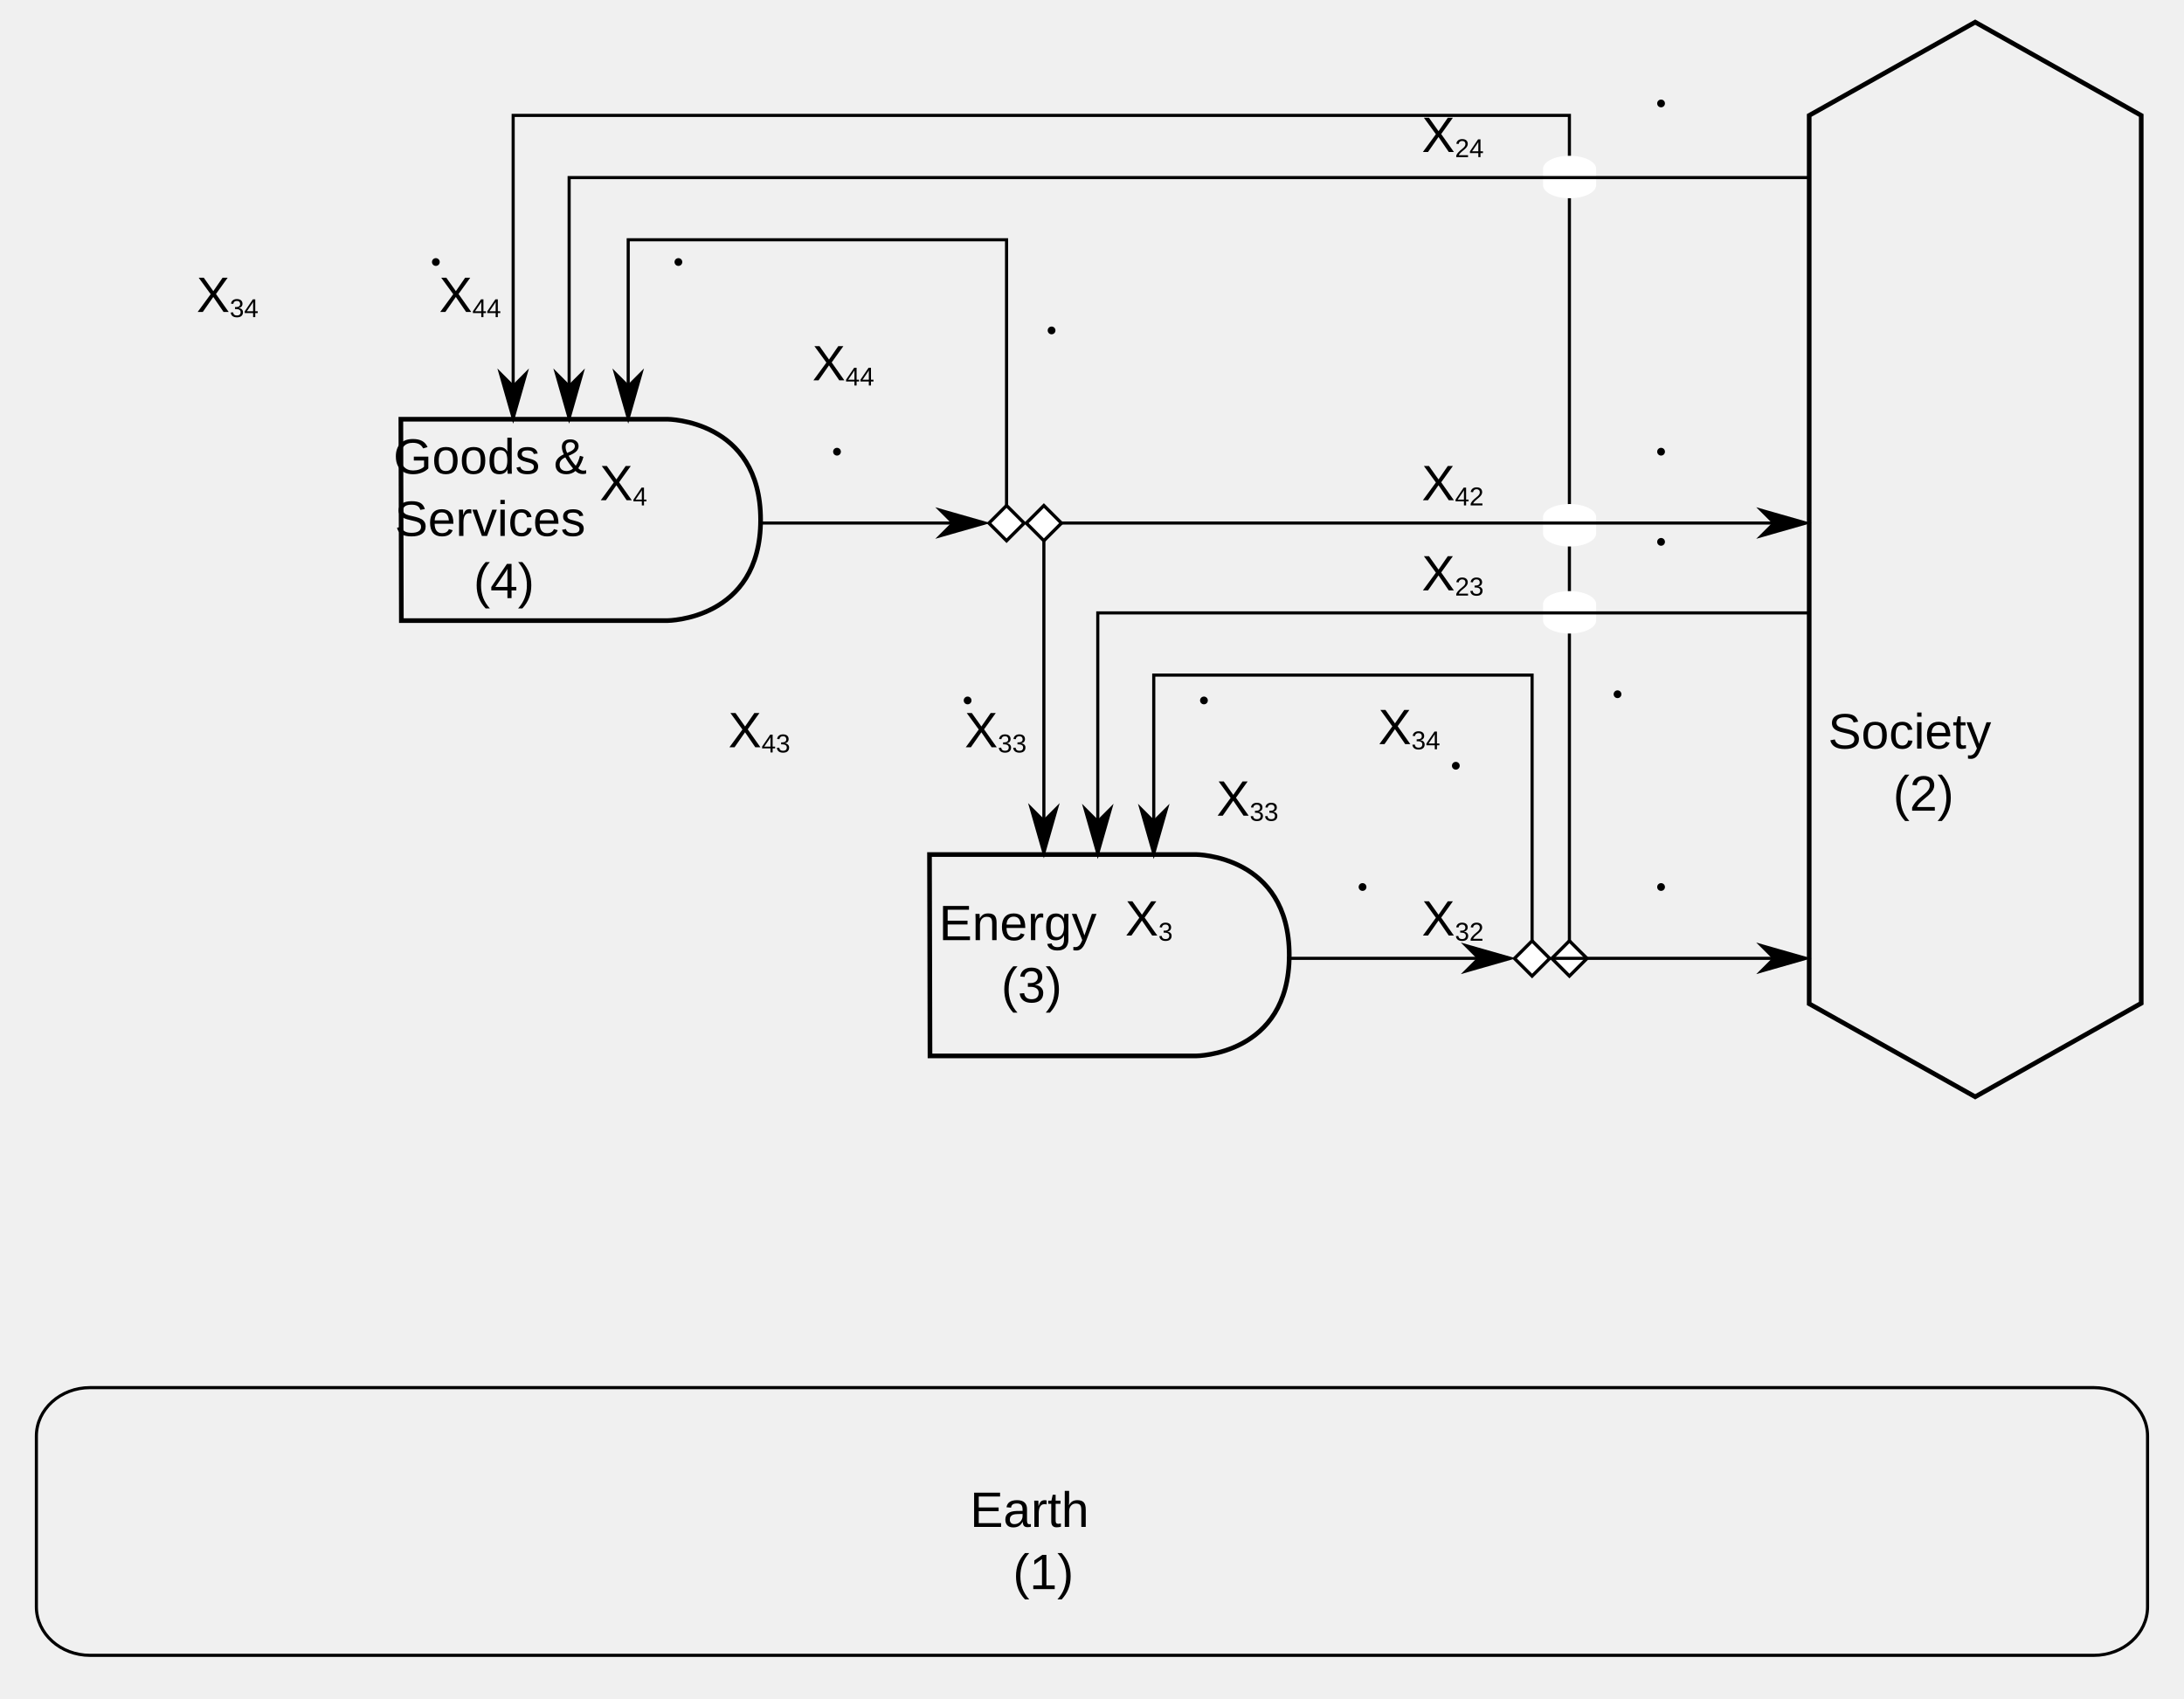
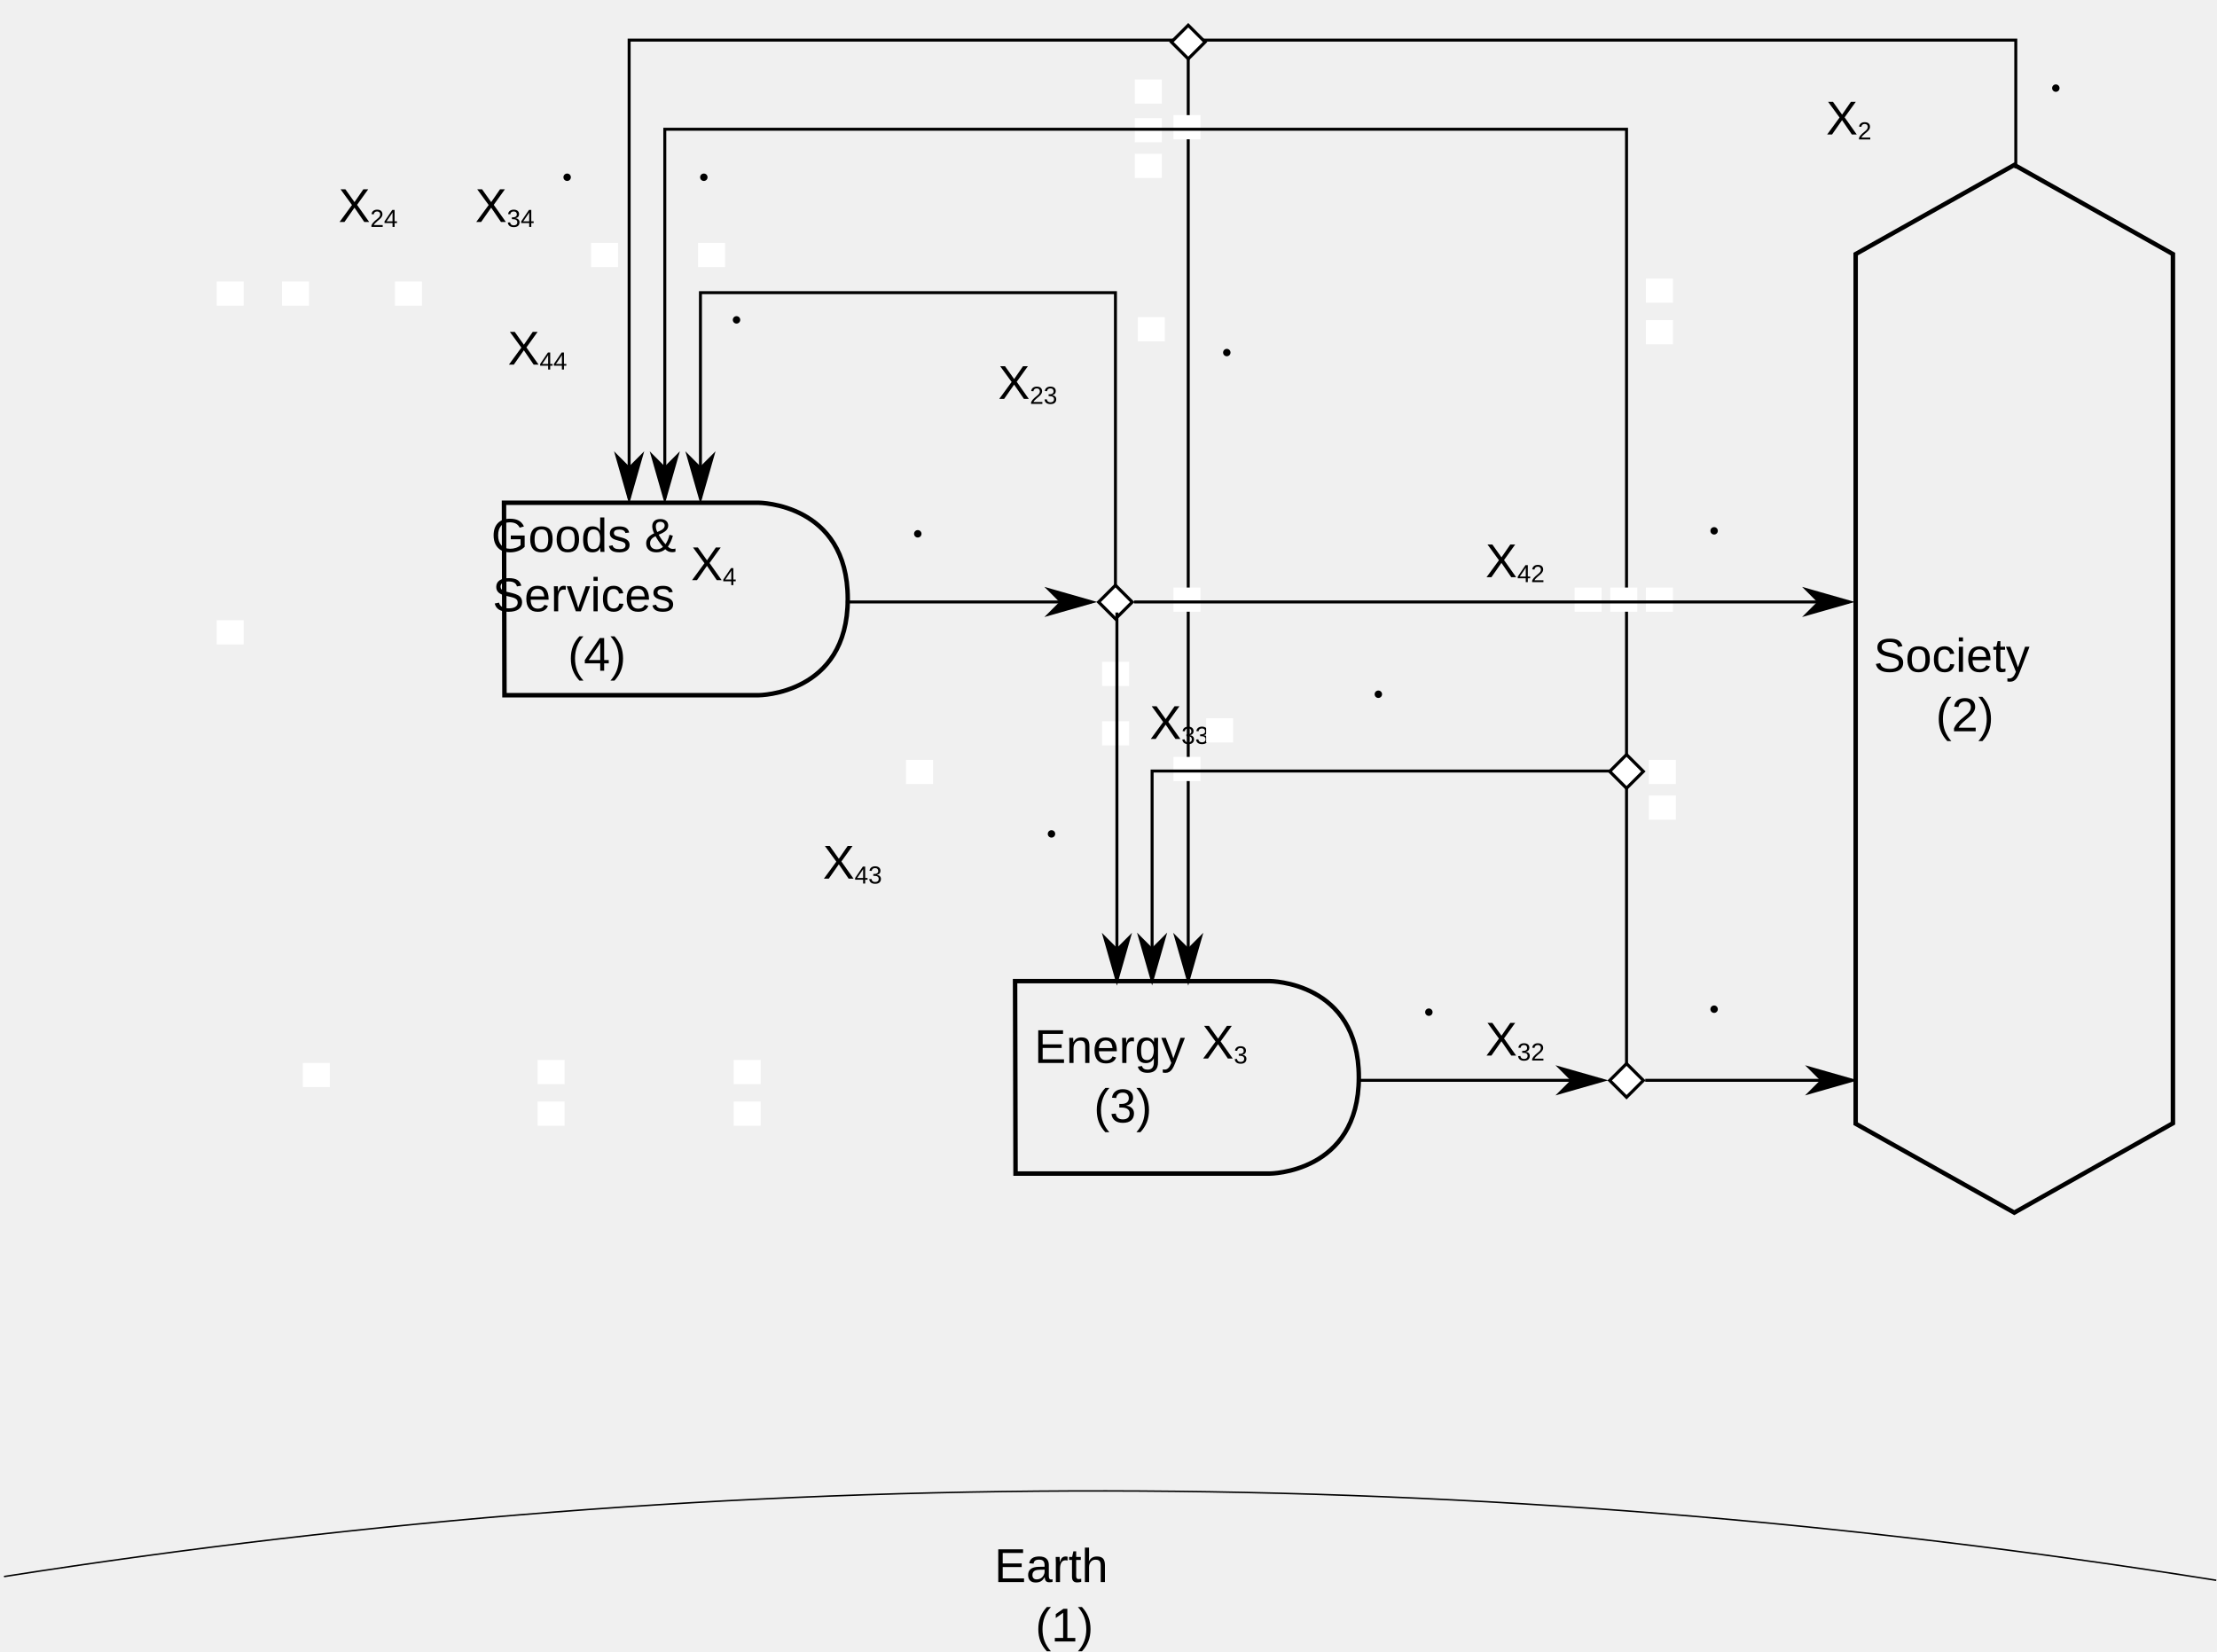
- <svg xmlns="http://www.w3.org/2000/svg" version="1.1" width="1404.65" height="1092.478" id="svg2" xml:space="preserve">
+ <svg xmlns="http://www.w3.org/2000/svg" version="1.1" width="1492.215" height="1111.64" id="svg2" xml:space="preserve">
  <defs id="defs6">
    <marker orient="auto" refY="0" refX="0" id="Arrow1Lstart" style="overflow:visible">
      <path id="path4143" d="M 0,0 5,-5 -12.5,0 5,5 0,0 z" style="fill-rule:evenodd;stroke:#000000;stroke-width:1pt;marker-start:none" transform="matrix(0.8,0,0,0.8,10,0)" />
    </marker>
    <marker orient="auto" refY="0" refX="0" id="Arrow1Lend" style="overflow:visible">
      <path id="path4132" d="M 0,0 5,-5 -12.5,0 5,5 0,0 z" style="fill-rule:evenodd;stroke:#000000;stroke-width:1pt;marker-start:none" transform="matrix(-0.8,0,0,-0.8,-10,0)" />
    </marker>
    <marker style="overflow:visible" id="InfiniteLineStart" refX="0" refY="0" orient="auto">
      <g id="g4065" transform="translate(-13,0)">
        <circle d="M 3.8,0 C 3.8,0.442 3.442,0.8 3,0.8 2.558,0.8 2.2,0.442 2.2,0 c 0,-0.442 0.358,-0.8 0.8,-0.8 0.442,0 0.8,0.358 0.8,0.8 z" id="circle4067" r="0.8" cy="0" cx="3" />
        <circle d="M 7.3,0 C 7.3,0.442 6.942,0.8 6.5,0.8 6.058,0.8 5.7,0.442 5.7,0 c 0,-0.442 0.358,-0.8 0.8,-0.8 0.442,0 0.8,0.358 0.8,0.8 z" id="circle4069" r="0.8" cy="0" cx="6.5" />
        <circle d="M 10.8,0 C 10.8,0.442 10.442,0.8 10,0.8 9.558,0.8 9.2,0.442 9.2,0 c 0,-0.442 0.358,-0.8 0.8,-0.8 0.442,0 0.8,0.358 0.8,0.8 z" id="circle4071" r="0.8" cy="0" cx="10" />
      </g>
    </marker>
    <marker orient="auto" refY="0" refX="0" id="InfiniteLineStart-3" style="overflow:visible">
      <g transform="translate(-13,0)" id="g4065-9">
        <circle cx="3" cy="0" r="0.8" id="circle4067-9" d="M 3.8,0 C 3.8,0.442 3.442,0.8 3,0.8 2.558,0.8 2.2,0.442 2.2,0 c 0,-0.442 0.358,-0.8 0.8,-0.8 0.442,0 0.8,0.358 0.8,0.8 z" />
        <circle cx="6.5" cy="0" r="0.8" id="circle4069-7" d="M 7.3,0 C 7.3,0.442 6.942,0.8 6.5,0.8 6.058,0.8 5.7,0.442 5.7,0 c 0,-0.442 0.358,-0.8 0.8,-0.8 0.442,0 0.8,0.358 0.8,0.8 z" />
        <circle cx="10" cy="0" r="0.8" id="circle4071-0" d="M 10.8,0 C 10.8,0.442 10.442,0.8 10,0.8 9.558,0.8 9.2,0.442 9.2,0 c 0,-0.442 0.358,-0.8 0.8,-0.8 0.442,0 0.8,0.358 0.8,0.8 z" />
      </g>
    </marker>
    <marker style="overflow:visible" id="Arrow1Lend-0" refX="0" refY="0" orient="auto">
      <path transform="matrix(-0.8,0,0,-0.8,-10,0)" style="fill-rule:evenodd;stroke:#000000;stroke-width:1pt;marker-start:none" d="M 0,0 5,-5 -12.5,0 5,5 0,0 z" id="path4132-2" />
    </marker>
    <marker style="overflow:visible" id="Arrow1Lstart-7" refX="0" refY="0" orient="auto">
      <path transform="matrix(0.8,0,0,0.8,10,0)" style="fill-rule:evenodd;stroke:#000000;stroke-width:1pt;marker-start:none" d="M 0,0 5,-5 -12.5,0 5,5 0,0 z" id="path4143-9" />
    </marker>
    <marker style="overflow:visible" id="EmptyDiamondL" refX="0" refY="0" orient="auto">
      <path transform="scale(0.8,0.8)" style="fill:#ffffff;fill-rule:evenodd;stroke:#000000;stroke-width:1pt;marker-start:none" d="M 0,-7.071 -7.071,0 0,7.071 7.071,0 0,-7.071 z" id="path4169" />
    </marker>
    <marker orient="auto" refY="0" refX="0" id="InfiniteLineStart-0" style="overflow:visible">
      <g transform="translate(-13,0)" id="g4065-5">
        <circle cx="3" cy="0" r="0.8" id="circle4067-6" d="M 3.8,0 C 3.8,0.442 3.442,0.8 3,0.8 2.558,0.8 2.2,0.442 2.2,0 c 0,-0.442 0.358,-0.8 0.8,-0.8 0.442,0 0.8,0.358 0.8,0.8 z" />
        <circle cx="6.5" cy="0" r="0.8" id="circle4069-78" d="M 7.3,0 C 7.3,0.442 6.942,0.8 6.5,0.8 6.058,0.8 5.7,0.442 5.7,0 c 0,-0.442 0.358,-0.8 0.8,-0.8 0.442,0 0.8,0.358 0.8,0.8 z" />
        <circle cx="10" cy="0" r="0.8" id="circle4071-06" d="M 10.8,0 C 10.8,0.442 10.442,0.8 10,0.8 9.558,0.8 9.2,0.442 9.2,0 c 0,-0.442 0.358,-0.8 0.8,-0.8 0.442,0 0.8,0.358 0.8,0.8 z" />
      </g>
    </marker>
    <marker style="overflow:visible" id="Arrow1Lend-7" refX="0" refY="0" orient="auto">
      <path transform="matrix(-0.8,0,0,-0.8,-10,0)" style="fill-rule:evenodd;stroke:#000000;stroke-width:1pt;marker-start:none" d="M 0,0 5,-5 -12.5,0 5,5 0,0 z" id="path4132-0" />
    </marker>
    <marker style="overflow:visible" id="Arrow1Lstart-0" refX="0" refY="0" orient="auto">
      <path transform="matrix(0.8,0,0,0.8,10,0)" style="fill-rule:evenodd;stroke:#000000;stroke-width:1pt;marker-start:none" d="M 0,0 5,-5 -12.5,0 5,5 0,0 z" id="path4143-5" />
    </marker>
  </defs>
-   <g transform="matrix(1.25,0,0,-1.25,777.0024,590.3609)" id="g10">
+   <g transform="matrix(1.25,0,0,-1.25,862.4153,701.1359)" id="g10">
    <g id="g12">
-       <path id="path3299" d="m 185.895,-20.901 0,433.81 -543.462,0 0,-155.544" style="fill:none;stroke:#000000;stroke-width:1.6;stroke-linecap:butt;stroke-linejoin:miter;stroke-opacity:1;marker-start:url(#EmptyDiamondL);marker-end:url(#Arrow1Lend)" />
-       <rect style="fill:#ffffff;fill-opacity:1;stroke:none" id="rect4186" width="27.317" height="21.853" x="172.334" y="-392.129" transform="scale(1,-1)" rx="18.837" ry="6.713" />
-       <rect ry="6.713" rx="18.837" transform="scale(1,-1)" y="-168.129" x="172.334" height="21.853" width="27.317" id="rect4184" style="fill:#ffffff;fill-opacity:1;stroke:none" />
-       <rect style="fill:none;stroke:#000000;stroke-width:1.6;stroke-linecap:butt;stroke-linejoin:miter;stroke-miterlimit:4;stroke-opacity:1;stroke-dasharray:none;stroke-dashoffset:0" id="rect4109" width="137.754" height="1086.244" x="241.74" y="-483.366" transform="matrix(0,-1,-1,0,0,0)" rx="24.934" ry="27.614" />
-       <text transform="scale(1,-1)" id="text4115" y="313.416" x="-59.893" style="font-size:25.6px;font-style:normal;font-variant:normal;font-weight:normal;font-stretch:normal;text-align:center;line-height:125%;letter-spacing:0px;word-spacing:0px;text-anchor:middle;fill:#000000;fill-opacity:1;stroke:none;font-family:Arial;-inkscape-font-specification:Arial" xml:space="preserve">
-         <tspan y="313.416" x="-59.893" id="tspan4117">Earth</tspan>
-         <tspan y="345.416" x="-59.893" id="tspan4119">(1)</tspan>
+       <path id="path4319" d="m 395.495,470.299 0,69.01 -746.662,0 0,-246.744" style="fill:none;stroke:#000000;stroke-width:1.6;stroke-linecap:butt;stroke-linejoin:miter;stroke-opacity:1;marker-start:none;marker-end:url(#Arrow1Lend)" />
+       <path style="fill:none;stroke:#000000;stroke-width:1.6;stroke-linecap:butt;stroke-linejoin:miter;stroke-miterlimit:4;stroke-opacity:1;stroke-dasharray:none;stroke-dashoffset:0;marker-start:url(#EmptyDiamondL);marker-end:url(#Arrow1Lend)" id="path4530" d="m -50.111,538.269 0,-504.994" />
+       <rect transform="scale(1,-1)" y="-244.514" x="-58.07" height="13.012" width="14.543" id="rect3119" style="fill:#ffffff;fill-opacity:1;stroke:none" />
+       <rect style="fill:#ffffff;fill-opacity:1;stroke:none" id="rect4743" width="14.543" height="13.012" x="-58.07" y="-153.314" transform="scale(1,-1)" />
+       <rect style="fill:#ffffff;fill-opacity:1;stroke:none" id="rect4511" width="14.543" height="13.012" x="-58.07" y="-498.914" transform="scale(1,-1)" />
+       <path style="fill:none;stroke:#000000;stroke-width:1.6;stroke-linecap:butt;stroke-linejoin:miter;stroke-opacity:1;marker-start:url(#EmptyDiamondL);marker-end:url(#Arrow1Lend)" d="m 185.895,-20.901 0,166.61 -255.462,0 0,-112.344" id="path3112" />
+       <rect style="fill:#ffffff;fill-opacity:1;stroke:none" id="rect5371" width="14.543" height="13.012" x="-400.47" y="9.886" transform="scale(1,-1)" />
+       <rect style="fill:#ffffff;fill-opacity:1;stroke:none" id="rect5375" width="14.543" height="13.012" x="-294.87" y="9.886" transform="scale(1,-1)" />
+       <rect transform="scale(1,-1)" y="32.286" x="-400.47" height="13.012" width="14.543" id="rect5377" style="fill:#ffffff;fill-opacity:1;stroke:none" />
+       <rect transform="scale(1,-1)" y="32.286" x="-294.87" height="13.012" width="14.543" id="rect5381" style="fill:#ffffff;fill-opacity:1;stroke:none" />
+       <rect transform="scale(1,-1)" y="11.486" x="-526.87" height="13.012" width="14.543" id="rect5369" style="fill:#ffffff;fill-opacity:1;stroke:none" />
+       <rect transform="scale(1,-1)" y="-518.114" x="-78.87" height="13.012" width="14.543" id="rect5350" style="fill:#ffffff;fill-opacity:1;stroke:none" />
+       <rect style="fill:#ffffff;fill-opacity:1;stroke:none" id="rect5363" width="14.543" height="13.012" x="-538.07" y="-409.314" transform="scale(1,-1)" />
+       <rect transform="scale(1,-1)" y="-409.314" x="-573.27" height="13.012" width="14.543" id="rect5365" style="fill:#ffffff;fill-opacity:1;stroke:none" />
+       <rect style="fill:#ffffff;fill-opacity:1;stroke:none" id="rect5367" width="14.543" height="13.012" x="-573.27" y="-226.914" transform="scale(1,-1)" />
+       <rect transform="scale(1,-1)" y="-478.114" x="-78.87" height="13.012" width="14.543" id="rect5346" style="fill:#ffffff;fill-opacity:1;stroke:none" />
+       <rect style="fill:#ffffff;fill-opacity:1;stroke:none" id="rect5348" width="14.543" height="13.012" x="-78.87" y="-497.314" transform="scale(1,-1)" />
+       <rect style="fill:#ffffff;fill-opacity:1;stroke:none" id="rect5342" width="14.543" height="13.012" x="-371.67" y="-430.114" transform="scale(1,-1)" />
+       <rect transform="scale(1,-1)" y="-430.114" x="-314.07" height="13.012" width="14.543" id="rect5344" style="fill:#ffffff;fill-opacity:1;stroke:none" />
+       <path style="fill:none;stroke:#000000;stroke-width:1.6;stroke-linecap:butt;stroke-linejoin:miter;stroke-opacity:1;marker-start:url(#EmptyDiamondL);marker-end:url(#Arrow1Lend)" d="m 185.895,145.499 0,345.81 -517.862,0 0,-198.744" id="path4689" />
+       <path d="m 195.957,-20.841 111.394,0" id="path6395" style="fill:none;stroke:#000000;stroke-width:1.6;stroke-linecap:butt;stroke-linejoin:miter;stroke-miterlimit:4;stroke-opacity:1;stroke-dasharray:none;marker-end:url(#Arrow1Lend-7)" />
+       <rect style="fill:#ffffff;fill-opacity:1;stroke:none" id="rect4279" width="14.543" height="13.012" x="197.93" y="-132.514" transform="scale(1,-1)" />
+       <rect transform="scale(1,-1)" y="-151.714" x="197.93" height="13.012" width="14.543" id="rect4277" style="fill:#ffffff;fill-opacity:1;stroke:none" />
+       <rect style="fill:#ffffff;fill-opacity:1;stroke:none" id="rect4275" width="18.179" height="16.265" x="544.414" y="226.759" transform="matrix(0.8,0,0,-0.8,-637.6017,333.1218)" />
+       <text transform="scale(1,-1)" id="text4115" y="291.016" x="-91.893" style="font-size:25.6px;font-style:normal;font-variant:normal;font-weight:normal;font-stretch:normal;text-align:center;line-height:125%;letter-spacing:0px;word-spacing:0px;text-anchor:middle;fill:#000000;fill-opacity:1;stroke:none;font-family:Arial;-inkscape-font-specification:Arial" xml:space="preserve">
+         <tspan y="291.016" x="-91.893" id="tspan4117">Earth</tspan>
+         <tspan y="323.016" x="-91.893" id="tspan4119">(1)</tspan>
      </text>
-       <text xml:space="preserve" style="font-size:25.6px;font-style:normal;font-variant:normal;font-weight:normal;font-stretch:normal;text-align:center;line-height:125%;letter-spacing:0px;word-spacing:0px;text-anchor:middle;fill:#000000;fill-opacity:1;stroke:none;font-family:Arial;-inkscape-font-specification:Arial" x="392.962" y="-87.124" id="text3119" transform="scale(1,-1)">
-         <tspan id="tspan3123" x="392.962" y="-87.124">Society</tspan>
-         <tspan id="tspan3125" x="392.962" y="-55.124">(2)</tspan>
+       <text xml:space="preserve" style="font-size:25.6px;font-style:normal;font-variant:normal;font-weight:normal;font-stretch:normal;text-align:center;line-height:125%;letter-spacing:0px;word-spacing:0px;text-anchor:middle;fill:#000000;fill-opacity:1;stroke:none;font-family:Arial;-inkscape-font-specification:Arial" x="392.962" y="-199.124" id="text3119" transform="scale(1,-1)">
+         <tspan id="tspan3123" x="392.962" y="-199.124">Society</tspan>
+         <tspan id="tspan3125" x="392.962" y="-167.124">(2)</tspan>
      </text>
-       <path d="m 309.271,-44.212 0,457.1 85.42,48 85.417,-48 0,-456.847 -85.417,-48.125 z" id="path4124" style="fill:none;stroke:#000000;stroke-width:2.4;stroke-linecap:butt;stroke-linejoin:miter;stroke-miterlimit:4;stroke-opacity:1;stroke-dasharray:none" />
+       <path d="m 309.271,-44.212 0,468.3 85.42,48 85.417,-48 0,-468.047 -85.417,-48.125 z" id="path4124" style="fill:none;stroke:#000000;stroke-width:2.4;stroke-linecap:butt;stroke-linejoin:miter;stroke-miterlimit:4;stroke-opacity:1;stroke-dasharray:none" />
      <text xml:space="preserve" style="font-size:40px;font-style:normal;font-weight:normal;line-height:125%;letter-spacing:0px;word-spacing:0px;fill:#000000;fill-opacity:1;stroke:none;font-family:Sans" x="1491.808" y="664.912" id="text3105" transform="matrix(0.8,0,0,-0.8,-637.6017,333.1218)">
        <tspan id="tspan3107" x="1491.808" y="664.912" />
      </text>
      <g id="g10-3" transform="translate(1225.022,-64.78471)">
        <g id="g12-9">
          <text transform="matrix(0.8,0,0,-0.8,-637.6017,333.1218)" id="text3105-3" y="664.912" x="1491.808" style="font-size:40px;font-style:normal;font-weight:normal;line-height:125%;letter-spacing:0px;word-spacing:0px;fill:#000000;fill-opacity:1;stroke:none;font-family:Sans" xml:space="preserve">
            <tspan y="664.912" x="1491.808" id="tspan3107-8" />
          </text>
        </g>
      </g>
-       <path style="fill:none;stroke:#000000;stroke-width:1.6;stroke-linecap:butt;stroke-linejoin:miter;stroke-miterlimit:4;stroke-opacity:1;stroke-dasharray:none;marker-end:url(#Arrow1Lend-7)" id="path24" d="m 40.757,-20.841 114.594,0" />
+       <path style="fill:none;stroke:#000000;stroke-width:1.6;stroke-linecap:butt;stroke-linejoin:miter;stroke-miterlimit:4;stroke-opacity:1;stroke-dasharray:none;marker-end:url(#Arrow1Lend-7)" id="path24" d="m 40.757,-20.841 132.194,0" />
      <g id="g5963" transform="translate(-21.79792,11.2)">
-         <g id="g5970">
-           <path style="fill:none;stroke:#000000;stroke-width:2.4;stroke-linecap:butt;stroke-linejoin:miter;stroke-miterlimit:4;stroke-opacity:1;stroke-dasharray:none" id="path14" d="m -121.554,21.379 137.1,0 c 0,0 48,-0.209 48,-51.82 -2.6e-4,-51.611 -48,-51.817 -48,-51.817 l -136.847,0 z" />
-           <text transform="scale(1,-1)" id="text3085" y="22.689" x="-29.904" style="font-size:25.6px;font-style:normal;font-variant:normal;font-weight:normal;font-stretch:normal;text-align:center;line-height:125%;letter-spacing:0px;word-spacing:0px;text-anchor:middle;fill:#000000;fill-opacity:1;stroke:none;font-family:Arial;-inkscape-font-specification:Arial" xml:space="preserve">
-             <tspan y="22.689" x="-29.904" id="tspan3089">Energy</tspan>
-             <tspan id="tspan3115" y="54.689" x="-29.904">(3)</tspan>
-           </text>
-         </g>
+         <path d="m -121.554,21.379 137.1,0 c 0,0 48,-0.209 48,-51.82 -2.6e-4,-51.611 -48,-51.817 -48,-51.817 l -136.847,0 z" id="path14" style="fill:none;stroke:#000000;stroke-width:2.4;stroke-linecap:butt;stroke-linejoin:miter;stroke-miterlimit:4;stroke-opacity:1;stroke-dasharray:none" />
+         <text xml:space="preserve" style="font-size:25.6px;font-style:normal;font-variant:normal;font-weight:normal;font-stretch:normal;text-align:center;line-height:125%;letter-spacing:0px;word-spacing:0px;text-anchor:middle;fill:#000000;fill-opacity:1;stroke:none;font-family:Arial;-inkscape-font-specification:Arial" x="-31.504" y="22.689" id="text3085" transform="scale(1,-1)">
+           <tspan id="tspan3089" x="-31.504" y="22.689">Energy</tspan>
+           <tspan x="-31.504" y="54.689" id="tspan3115">(3)</tspan>
+         </text>
      </g>
-       <path id="path4774" d="m 166.695,-20.901 0,145.81 -194.662,0 0,-91.544" style="fill:none;stroke:#000000;stroke-width:1.6;stroke-linecap:butt;stroke-linejoin:miter;stroke-opacity:1;marker-start:url(#EmptyDiamondL);marker-end:url(#Arrow1Lend)" />
      <text transform="scale(1,-1)" id="text4981" y="9.113" x="95.607" style="font-size:25.6px;font-style:normal;font-variant:normal;font-weight:normal;font-stretch:normal;text-align:end;line-height:125%;letter-spacing:0px;word-spacing:0px;text-anchor:end;fill:#000000;fill-opacity:1;stroke:none;font-family:Arial;-inkscape-font-specification:Arial" xml:space="preserve">
        <tspan y="9.113" x="95.607" id="tspan4983">X<tspan id="tspan4985" style="font-size:52%;baseline-shift:sub">3</tspan>
        </tspan>
      </text>
-       <text xml:space="preserve" style="font-size:25.6px;font-style:normal;font-variant:normal;font-weight:normal;font-stretch:normal;text-align:end;line-height:125%;letter-spacing:0px;word-spacing:0px;text-anchor:end;fill:#000000;fill-opacity:1;stroke:none;font-family:Arial;-inkscape-font-specification:Arial" x="150.007" y="-52.572" id="text4993" transform="scale(1,-1)">
-         <tspan id="tspan4995" x="150.007" y="-52.572">X<tspan style="font-size:52%;baseline-shift:sub" id="tspan4997">33</tspan>
+       <path transform="matrix(0.07404241,0,0,-0.1031305,92.9436,41.6853)" d="m -155.143,250.419 c 0,10.71 -12.093,19.393 -27.012,19.393 -14.918,0 -27.012,-8.682 -27.012,-19.393 0,-10.71 12.093,-19.393 27.012,-19.393 14.918,0 27.012,8.682 27.012,19.393 z" id="path3125" style="fill:#000000;fill-opacity:1;stroke:none" />
+       <text xml:space="preserve" style="font-size:25.6px;font-style:normal;font-variant:normal;font-weight:normal;font-stretch:normal;text-align:end;line-height:125%;letter-spacing:0px;word-spacing:0px;text-anchor:end;fill:#000000;fill-opacity:1;stroke:none;font-family:Arial;-inkscape-font-specification:Arial" x="74.807" y="-162.972" id="text3116" transform="scale(1,-1)">
+         <tspan id="tspan3118" x="74.807" y="-162.972">X<tspan style="font-size:52%;baseline-shift:sub" id="tspan3120">33</tspan>
        </tspan>
      </text>
-       <text transform="scale(1,-1)" id="text5029" y="-87.772" x="20.407" style="font-size:25.6px;font-style:normal;font-variant:normal;font-weight:normal;font-stretch:normal;text-align:end;line-height:125%;letter-spacing:0px;word-spacing:0px;text-anchor:end;fill:#000000;fill-opacity:1;stroke:none;font-family:Arial;-inkscape-font-specification:Arial" xml:space="preserve">
-         <tspan y="-87.772" x="20.407" id="tspan5031">X<tspan id="tspan5033" style="font-size:52%;baseline-shift:sub">33</tspan>
+       <path style="fill:#000000;fill-opacity:1;stroke:none" id="path3122" d="m -155.143,250.419 c 0,10.71 -12.093,19.393 -27.012,19.393 -14.918,0 -27.012,-8.682 -27.012,-19.393 0,-10.71 12.093,-19.393 27.012,-19.393 14.918,0 27.012,8.682 27.012,19.393 z" transform="matrix(0.07404241,0,0,-0.1031305,65.74359,212.8853)" />
+       <text xml:space="preserve" style="font-size:25.6px;font-style:normal;font-variant:normal;font-weight:normal;font-stretch:normal;text-align:end;line-height:125%;letter-spacing:0px;word-spacing:0px;text-anchor:end;fill:#000000;fill-opacity:1;stroke:none;font-family:Arial;-inkscape-font-specification:Arial" x="255.607" y="7.513" id="text4223" transform="scale(1,-1)">
+         <tspan id="tspan4225" x="255.607" y="7.513">X<tspan style="font-size:52%;baseline-shift:sub" id="tspan4227">32</tspan>
        </tspan>
      </text>
-       <path transform="matrix(0.07404241,0,0,-0.1031305,11.34359,137.6853)" d="m -155.143,250.419 c 0,10.71 -12.093,19.393 -27.012,19.393 -14.918,0 -27.012,-8.682 -27.012,-19.393 0,-10.71 12.093,-19.393 27.012,-19.393 14.918,0 27.012,8.682 27.012,19.393 z" id="path3105" style="fill:#000000;fill-opacity:1;stroke:none" />
-       <path transform="matrix(0.07404241,0,0,-0.1031305,92.9436,41.6853)" d="m -155.143,250.419 c 0,10.71 -12.093,19.393 -27.012,19.393 -14.918,0 -27.012,-8.682 -27.012,-19.393 0,-10.71 12.093,-19.393 27.012,-19.393 14.918,0 27.012,8.682 27.012,19.393 z" id="path3125" style="fill:#000000;fill-opacity:1;stroke:none" />
-       <path style="fill:#000000;fill-opacity:1;stroke:none" id="path3132" d="m -155.143,250.419 c 0,10.71 -12.093,19.393 -27.012,19.393 -14.918,0 -27.012,-8.682 -27.012,-19.393 0,-10.71 12.093,-19.393 27.012,-19.393 14.918,0 27.012,8.682 27.012,19.393 z" transform="matrix(0.07404241,0,0,-0.1031305,140.9436,104.0853)" />
-       <path d="m 176.757,-20.841 130.594,0" id="path6395" style="fill:none;stroke:#000000;stroke-width:1.6;stroke-linecap:butt;stroke-linejoin:miter;stroke-miterlimit:4;stroke-opacity:1;stroke-dasharray:none;marker-end:url(#Arrow1Lend-7)" />
-       <text xml:space="preserve" style="font-size:25.6px;font-style:normal;font-variant:normal;font-weight:normal;font-stretch:normal;text-align:end;line-height:125%;letter-spacing:0px;word-spacing:0px;text-anchor:end;fill:#000000;fill-opacity:1;stroke:none;font-family:Arial;-inkscape-font-specification:Arial" x="255.607" y="9.113" id="text6397" transform="scale(1,-1)">
-         <tspan id="tspan6399" x="255.607" y="9.113">X<tspan style="font-size:52%;baseline-shift:sub" id="tspan6401">32</tspan>
+       <path style="fill:#000000;fill-opacity:1;stroke:none" id="path4229" d="m -155.143,250.419 c 0,10.71 -12.093,19.393 -27.012,19.393 -14.918,0 -27.012,-8.682 -27.012,-19.393 0,-10.71 12.093,-19.393 27.012,-19.393 14.918,0 27.012,8.682 27.012,19.393 z" transform="matrix(0.07404241,0,0,-0.1031305,246.5436,43.2853)" />
+       <text xml:space="preserve" style="font-size:25.6px;font-style:normal;font-variant:normal;font-weight:normal;font-stretch:normal;text-align:end;line-height:125%;letter-spacing:0px;word-spacing:0px;text-anchor:end;fill:#000000;fill-opacity:1;stroke:none;font-family:Arial;-inkscape-font-specification:Arial" x="-101.193" y="-87.772" id="text4231" transform="scale(1,-1)">
+         <tspan id="tspan4233" x="-101.193" y="-87.772">X<tspan style="font-size:52%;baseline-shift:sub" id="tspan4235">43</tspan>
        </tspan>
      </text>
-       <path style="fill:#000000;fill-opacity:1;stroke:none" id="path6403" d="m -155.143,250.419 c 0,10.71 -12.093,19.393 -27.012,19.393 -14.918,0 -27.012,-8.682 -27.012,-19.393 0,-10.71 12.093,-19.393 27.012,-19.393 14.918,0 27.012,8.682 27.012,19.393 z" transform="matrix(0.07404241,0,0,-0.1031305,246.5436,41.6853)" />
-       <g transform="translate(-293.7979,235.2)" id="g3184">
-         <g id="g3186">
-           <path d="m -121.554,21.379 137.1,0 c 0,0 48,-0.209 48,-51.82 -2.6e-4,-51.611 -48,-51.817 -48,-51.817 l -136.847,0 z" id="path3188" style="fill:none;stroke:#000000;stroke-width:2.4;stroke-linecap:butt;stroke-linejoin:miter;stroke-miterlimit:4;stroke-opacity:1;stroke-dasharray:none" />
-           <text xml:space="preserve" style="font-size:25.6px;font-style:normal;font-variant:normal;font-weight:normal;font-stretch:normal;text-align:center;line-height:125%;letter-spacing:0px;word-spacing:0px;text-anchor:middle;fill:#000000;fill-opacity:1;stroke:none;font-family:Arial;-inkscape-font-specification:Arial" x="-29.379" y="6.689" id="text3192" transform="scale(1,-1)">
-             <tspan id="tspan3194" x="-29.379" y="6.689">Goods &amp;</tspan>
-             <tspan x="-29.379" y="38.689" id="tspan3234">Services</tspan>
-             <tspan x="-29.379" y="70.689" id="tspan3196">(4)</tspan>
-           </text>
-         </g>
+       <path style="fill:#000000;fill-opacity:1;stroke:none" id="path4237" d="m -155.143,250.419 c 0,10.71 -12.093,19.393 -27.012,19.393 -14.918,0 -27.012,-8.682 -27.012,-19.393 0,-10.71 12.093,-19.393 27.012,-19.393 14.918,0 27.012,8.682 27.012,19.393 z" transform="matrix(0.07404241,0,0,-0.1031305,-110.2564,137.6853)" />
+       <path id="path4509" d="m -89.305,236.699 0,166.61 -223.462,0 0,-110.744" style="fill:none;stroke:#000000;stroke-width:1.6;stroke-linecap:butt;stroke-linejoin:miter;stroke-opacity:1;marker-start:url(#EmptyDiamondL);marker-end:url(#Arrow1Lend)" />
+       <rect transform="scale(1,-1)" y="-390.114" x="-77.27" height="13.012" width="14.543" id="rect4515" style="fill:#ffffff;fill-opacity:1;stroke:none" />
+       <rect transform="scale(1,-1)" y="-409.314" x="-477.27" height="13.012" width="14.543" id="rect4519" style="fill:#ffffff;fill-opacity:1;stroke:none" />
+       <path d="m -234.443,236.759 132.194,0" id="path4569" style="fill:none;stroke:#000000;stroke-width:1.6;stroke-linecap:butt;stroke-linejoin:miter;stroke-miterlimit:4;stroke-opacity:1.0;stroke-dasharray:none;marker-end:url(#Arrow1Lend-7)" />
+       <g transform="translate(-296.9979,268.8)" id="g4571">
+         <path style="fill:none;stroke:#000000;stroke-width:2.4;stroke-linecap:butt;stroke-linejoin:miter;stroke-miterlimit:4;stroke-opacity:1;stroke-dasharray:none" id="path4573" d="m -121.554,21.379 137.1,0 c 0,0 48,-0.209 48,-51.82 -2.6e-4,-51.611 -48,-51.817 -48,-51.817 l -136.847,0 z" />
+         <text transform="scale(1,-1)" id="text4577" y="5.089" x="-39.504" style="font-size:25.6px;font-style:normal;font-variant:normal;font-weight:normal;font-stretch:normal;text-align:center;line-height:125%;letter-spacing:0px;word-spacing:0px;text-anchor:middle;fill:#000000;fill-opacity:1;stroke:none;font-family:Arial;-inkscape-font-specification:Arial" xml:space="preserve">
+           <tspan y="5.089" x="-39.504" id="tspan4579">Goods &amp;</tspan>
+           <tspan y="37.089" x="-39.504" id="tspan3254">Services</tspan>
+           <tspan id="tspan4581" y="69.089" x="-39.504">(4)</tspan>
+         </text>
      </g>
-       <text transform="scale(1,-1)" id="text3226" y="-214.887" x="255.607" style="font-size:25.6px;font-style:normal;font-variant:normal;font-weight:normal;font-stretch:normal;text-align:end;line-height:125%;letter-spacing:0px;word-spacing:0px;text-anchor:end;fill:#000000;fill-opacity:1;stroke:none;font-family:Arial;-inkscape-font-specification:Arial" xml:space="preserve">
-         <tspan y="-214.887" x="255.607" id="tspan3228">X<tspan id="tspan3230" style="font-size:52%;baseline-shift:sub">42</tspan>
+       <text xml:space="preserve" style="font-size:25.6px;font-style:normal;font-variant:normal;font-weight:normal;font-stretch:normal;text-align:end;line-height:125%;letter-spacing:0px;word-spacing:0px;text-anchor:end;fill:#000000;fill-opacity:1;stroke:none;font-family:Arial;-inkscape-font-specification:Arial" x="-179.593" y="-248.487" id="text4585" transform="scale(1,-1)">
+         <tspan id="tspan4587" x="-179.593" y="-248.487">X<tspan style="font-size:52%;baseline-shift:sub" id="tspan4589">4</tspan>
        </tspan>
      </text>
-       <path transform="matrix(0.07404241,0,0,-0.1031305,246.5436,265.6853)" d="m -155.143,250.419 c 0,10.71 -12.093,19.393 -27.012,19.393 -14.918,0 -27.012,-8.682 -27.012,-19.393 0,-10.71 12.093,-19.393 27.012,-19.393 14.918,0 27.012,8.682 27.012,19.393 z" id="path3232" style="fill:#000000;fill-opacity:1;stroke:none" />
-       <path d="m -229.643,203.159 114.594,0" id="path3236" style="fill:none;stroke:#000000;stroke-width:1.6;stroke-linecap:butt;stroke-linejoin:miter;stroke-miterlimit:4;stroke-opacity:1;stroke-dasharray:none;marker-end:url(#Arrow1Lend-7)" />
-       <path style="fill:none;stroke:#000000;stroke-width:1.6;stroke-linecap:butt;stroke-linejoin:miter;stroke-opacity:1;marker-start:url(#EmptyDiamondL);marker-end:url(#Arrow1Lend)" d="m -103.705,203.099 0,145.81 -194.662,0 0,-91.544" id="path3238" />
-       <text xml:space="preserve" style="font-size:25.6px;font-style:normal;font-variant:normal;font-weight:normal;font-stretch:normal;text-align:end;line-height:125%;letter-spacing:0px;word-spacing:0px;text-anchor:end;fill:#000000;fill-opacity:1;stroke:none;font-family:Arial;-inkscape-font-specification:Arial" x="-174.793" y="-214.887" id="text3240" transform="scale(1,-1)">
-         <tspan id="tspan3242" x="-174.793" y="-214.887">X<tspan style="font-size:52%;baseline-shift:sub" id="tspan3244">4</tspan>
+       <path style="fill:#000000;fill-opacity:1;stroke:none" id="path4599" d="m -155.143,250.419 c 0,10.71 -12.093,19.393 -27.012,19.393 -14.918,0 -27.012,-8.682 -27.012,-19.393 0,-10.71 12.093,-19.393 27.012,-19.393 14.918,0 27.012,8.682 27.012,19.393 z" transform="matrix(0.07404241,0,0,-0.1031305,-182.2564,299.2853)" />
+       <text transform="scale(1,-1)" id="text4609" y="-364.572" x="-270.793" style="font-size:25.6px;font-style:normal;font-variant:normal;font-weight:normal;font-stretch:normal;text-align:end;line-height:125%;letter-spacing:0px;word-spacing:0px;text-anchor:end;fill:#000000;fill-opacity:1;stroke:none;font-family:Arial;-inkscape-font-specification:Arial" xml:space="preserve">
+         <tspan y="-364.572" x="-270.793" id="tspan4611">X<tspan id="tspan4613" style="font-size:52%;baseline-shift:sub">44</tspan>
        </tspan>
      </text>
-       <text transform="scale(1,-1)" id="text3246" y="-276.572" x="-57.993" style="font-size:25.6px;font-style:normal;font-variant:normal;font-weight:normal;font-stretch:normal;text-align:end;line-height:125%;letter-spacing:0px;word-spacing:0px;text-anchor:end;fill:#000000;fill-opacity:1;stroke:none;font-family:Arial;-inkscape-font-specification:Arial" xml:space="preserve">
-         <tspan y="-276.572" x="-57.993" id="tspan3248">X<tspan id="tspan3250" style="font-size:52%;baseline-shift:sub">44</tspan>
+       <path transform="matrix(0.07404241,0,0,-0.1031305,-279.8564,414.4853)" d="m -155.143,250.419 c 0,10.71 -12.093,19.393 -27.012,19.393 -14.918,0 -27.012,-8.682 -27.012,-19.393 0,-10.71 12.093,-19.393 27.012,-19.393 14.918,0 27.012,8.682 27.012,19.393 z" id="path4615" style="fill:#000000;fill-opacity:1;stroke:none" />
+       <text xml:space="preserve" style="font-size:25.6px;font-style:normal;font-variant:normal;font-weight:normal;font-stretch:normal;text-align:end;line-height:125%;letter-spacing:0px;word-spacing:0px;text-anchor:end;fill:#000000;fill-opacity:1;stroke:none;font-family:Arial;-inkscape-font-specification:Arial" x="-6.793" y="-346.087" id="text4623" transform="scale(1,-1)">
+         <tspan id="tspan4625" x="-6.793" y="-346.087">X<tspan style="font-size:52%;baseline-shift:sub" id="tspan4627">23</tspan>
        </tspan>
      </text>
-       <text xml:space="preserve" style="font-size:25.6px;font-style:normal;font-variant:normal;font-weight:normal;font-stretch:normal;text-align:end;line-height:125%;letter-spacing:0px;word-spacing:0px;text-anchor:end;fill:#000000;fill-opacity:1;stroke:none;font-family:Arial;-inkscape-font-specification:Arial" x="-249.993" y="-311.772" id="text3252" transform="scale(1,-1)">
-         <tspan id="tspan3254" x="-249.993" y="-311.772">X<tspan style="font-size:52%;baseline-shift:sub" id="tspan3256">44</tspan>
+       <path style="fill:#000000;fill-opacity:1;stroke:none" id="path4629" d="m -155.143,250.419 c 0,10.71 -12.093,19.393 -27.012,19.393 -14.918,0 -27.012,-8.682 -27.012,-19.393 0,-10.71 12.093,-19.393 27.012,-19.393 14.918,0 27.012,8.682 27.012,19.393 z" transform="matrix(0.07404241,0,0,-0.1031305,-15.8564,396.8853)" />
+       <text xml:space="preserve" style="font-size:25.6px;font-style:normal;font-variant:normal;font-weight:normal;font-stretch:normal;text-align:end;line-height:125%;letter-spacing:0px;word-spacing:0px;text-anchor:end;fill:#000000;fill-opacity:1;stroke:none;font-family:Arial;-inkscape-font-specification:Arial" x="431.607" y="-488.487" id="text4663" transform="scale(1,-1)">
+         <tspan id="tspan4665" x="431.607" y="-488.487">X<tspan style="font-size:52%;baseline-shift:sub" id="tspan4667">2</tspan>
        </tspan>
      </text>
-       <path style="fill:#000000;fill-opacity:1;stroke:none" id="path3258" d="m -155.143,250.419 c 0,10.71 -12.093,19.393 -27.012,19.393 -14.918,0 -27.012,-8.682 -27.012,-19.393 0,-10.71 12.093,-19.393 27.012,-19.393 14.918,0 27.012,8.682 27.012,19.393 z" transform="matrix(0.07404241,0,0,-0.1031305,-259.0564,363.2853)" />
-       <path style="fill:#000000;fill-opacity:1;stroke:none" id="path3260" d="m -155.143,250.419 c 0,10.71 -12.093,19.393 -27.012,19.393 -14.918,0 -27.012,-8.682 -27.012,-19.393 0,-10.71 12.093,-19.393 27.012,-19.393 14.918,0 27.012,8.682 27.012,19.393 z" transform="matrix(0.07404241,0,0,-0.1031305,-177.4564,265.6853)" />
-       <path transform="matrix(0.07404241,0,0,-0.1031305,-67.0564,328.0853)" d="m -155.143,250.419 c 0,10.71 -12.093,19.393 -27.012,19.393 -14.918,0 -27.012,-8.682 -27.012,-19.393 0,-10.71 12.093,-19.393 27.012,-19.393 14.918,0 27.012,8.682 27.012,19.393 z" id="path3262" style="fill:#000000;fill-opacity:1;stroke:none" />
-       <text xml:space="preserve" style="font-size:25.6px;font-style:normal;font-variant:normal;font-weight:normal;font-stretch:normal;text-align:end;line-height:125%;letter-spacing:0px;word-spacing:0px;text-anchor:end;fill:#000000;fill-opacity:1;stroke:none;font-family:Arial;-inkscape-font-specification:Arial" x="-101.193" y="-87.772" id="text3291" transform="scale(1,-1)">
-         <tspan id="tspan3293" x="-101.193" y="-87.772">X<tspan style="font-size:52%;baseline-shift:sub" id="tspan3295">43</tspan>
+       <path style="fill:#000000;fill-opacity:1;stroke:none" id="path4669" d="m -155.143,250.419 c 0,10.71 -12.093,19.393 -27.012,19.393 -14.918,0 -27.012,-8.682 -27.012,-19.393 0,-10.71 12.093,-19.393 27.012,-19.393 14.918,0 27.012,8.682 27.012,19.393 z" transform="matrix(0.07404241,0,0,-0.1031305,430.5436,539.2853)" />
+       <text xml:space="preserve" style="font-size:25.6px;font-style:normal;font-variant:normal;font-weight:normal;font-stretch:normal;text-align:end;line-height:125%;letter-spacing:0px;word-spacing:0px;text-anchor:end;fill:#000000;fill-opacity:1;stroke:none;font-family:Arial;-inkscape-font-specification:Arial" x="255.607" y="-250.087" id="text4679" transform="scale(1,-1)">
+         <tspan id="tspan4681" x="255.607" y="-250.087">X<tspan style="font-size:52%;baseline-shift:sub" id="tspan4683">42</tspan>
        </tspan>
      </text>
-       <path style="fill:#000000;fill-opacity:1;stroke:none" id="path3297" d="m -155.143,250.419 c 0,10.71 -12.093,19.393 -27.012,19.393 -14.918,0 -27.012,-8.682 -27.012,-19.393 0,-10.71 12.093,-19.393 27.012,-19.393 14.918,0 27.012,8.682 27.012,19.393 z" transform="matrix(0.07404241,0,0,-0.1031305,-110.2564,137.6853)" />
-       <rect style="fill:#ffffff;fill-opacity:1;stroke:none" id="rect3317" width="27.317" height="21.853" x="172.334" y="-212.929" transform="scale(1,-1)" rx="18.837" ry="6.713" />
-       <path style="fill:none;stroke:#000000;stroke-width:1.6;stroke-linecap:butt;stroke-linejoin:miter;stroke-miterlimit:4;stroke-opacity:1;stroke-dasharray:none;marker-end:url(#Arrow1Lend-7)" id="path3224" d="m -79.243,203.159 386.594,0" />
-       <path id="path3264" d="m -84.505,203.099 0,-169.39" style="fill:none;stroke:#000000;stroke-width:1.6;stroke-linecap:butt;stroke-linejoin:miter;stroke-opacity:1;marker-start:url(#EmptyDiamondL);marker-end:url(#Arrow1Lend)" />
-       <text transform="scale(1,-1)" id="text3319" y="-311.772" x="-374.793" style="font-size:25.6px;font-style:normal;font-variant:normal;font-weight:normal;font-stretch:normal;text-align:end;line-height:125%;letter-spacing:0px;word-spacing:0px;text-anchor:end;fill:#000000;fill-opacity:1;stroke:none;font-family:Arial;-inkscape-font-specification:Arial" xml:space="preserve">
-         <tspan y="-311.772" x="-374.793" id="tspan3321">X<tspan id="tspan3323" style="font-size:52%;baseline-shift:sub">34</tspan>
+       <path style="fill:#000000;fill-opacity:1;stroke:none" id="path4685" d="m -155.143,250.419 c 0,10.71 -12.093,19.393 -27.012,19.393 -14.918,0 -27.012,-8.682 -27.012,-19.393 0,-10.71 12.093,-19.393 27.012,-19.393 14.918,0 27.012,8.682 27.012,19.393 z" transform="matrix(0.07404241,0,0,-0.1031305,246.5436,300.8853)" />
+       <text transform="scale(1,-1)" id="text5115" y="-441.372" x="-361.993" style="font-size:25.6px;font-style:normal;font-variant:normal;font-weight:normal;font-stretch:normal;text-align:end;line-height:125%;letter-spacing:0px;word-spacing:0px;text-anchor:end;fill:#000000;fill-opacity:1;stroke:none;font-family:Arial;-inkscape-font-specification:Arial" xml:space="preserve">
+         <tspan y="-441.372" x="-361.993" id="tspan5117">X<tspan id="tspan5119" style="font-size:52%;baseline-shift:sub">24</tspan>
        </tspan>
      </text>
-       <path transform="matrix(0.07404241,0,0,-0.1031305,-383.8564,363.2853)" d="m -155.143,250.419 c 0,10.71 -12.093,19.393 -27.012,19.393 -14.918,0 -27.012,-8.682 -27.012,-19.393 0,-10.71 12.093,-19.393 27.012,-19.393 14.918,0 27.012,8.682 27.012,19.393 z" id="path3325" style="fill:#000000;fill-opacity:1;stroke:none" />
-       <text xml:space="preserve" style="font-size:25.6px;font-style:normal;font-variant:normal;font-weight:normal;font-stretch:normal;text-align:end;line-height:125%;letter-spacing:0px;word-spacing:0px;text-anchor:end;fill:#000000;fill-opacity:1;stroke:none;font-family:Arial;-inkscape-font-specification:Arial" x="233.207" y="-89.372" id="text3327" transform="scale(1,-1)">
-         <tspan id="tspan3329" x="233.207" y="-89.372">X<tspan style="font-size:52%;baseline-shift:sub" id="tspan3331">34</tspan>
+       <path transform="matrix(0.07404241,0,0,-0.1031305,-371.0564,491.2853)" d="m -155.143,250.419 c 0,10.71 -12.093,19.393 -27.012,19.393 -14.918,0 -27.012,-8.682 -27.012,-19.393 0,-10.71 12.093,-19.393 27.012,-19.393 14.918,0 27.012,8.682 27.012,19.393 z" id="path5121" style="fill:#000000;fill-opacity:1;stroke:none" />
+       <text xml:space="preserve" style="font-size:25.6px;font-style:normal;font-variant:normal;font-weight:normal;font-stretch:normal;text-align:end;line-height:125%;letter-spacing:0px;word-spacing:0px;text-anchor:end;fill:#000000;fill-opacity:1;stroke:none;font-family:Arial;-inkscape-font-specification:Arial" x="-288.393" y="-441.372" id="text5123" transform="scale(1,-1)">
+         <tspan id="tspan5125" x="-288.393" y="-441.372">X<tspan style="font-size:52%;baseline-shift:sub" id="tspan5127">34</tspan>
        </tspan>
      </text>
-       <path style="fill:#000000;fill-opacity:1;stroke:none" id="path3333" d="m -155.143,250.419 c 0,10.71 -12.093,19.393 -27.012,19.393 -14.918,0 -27.012,-8.682 -27.012,-19.393 0,-10.71 12.093,-19.393 27.012,-19.393 14.918,0 27.012,8.682 27.012,19.393 z" transform="matrix(0.07404241,0,0,-0.1031305,224.1436,140.8853)" />
-       <path id="path3097" d="m 309.095,380.909 -637.862,0 0,-123.544" style="fill:none;stroke:#000000;stroke-width:1.6;stroke-linecap:butt;stroke-linejoin:miter;stroke-opacity:1;marker-start:none;marker-end:url(#Arrow1Lend)" />
-       <path style="fill:none;stroke:#000000;stroke-width:1.6;stroke-linecap:butt;stroke-linejoin:miter;stroke-opacity:1;marker-start:none;marker-end:url(#Arrow1Lend)" d="m 309.095,156.909 -365.862,0 0,-123.544" id="path4182" />
-       <text xml:space="preserve" style="font-size:25.6px;font-style:normal;font-variant:normal;font-weight:normal;font-stretch:normal;text-align:end;line-height:125%;letter-spacing:0px;word-spacing:0px;text-anchor:end;fill:#000000;fill-opacity:1;stroke:none;font-family:Arial;-inkscape-font-specification:Arial" x="255.607" y="-394.087" id="text4188" transform="scale(1,-1)">
-         <tspan id="tspan4190" x="255.607" y="-394.087">X<tspan style="font-size:52%;baseline-shift:sub" id="tspan4192">24</tspan>
-         </tspan>
-       </text>
-       <path style="fill:#000000;fill-opacity:1;stroke:none" id="path4194" d="m -155.143,250.419 c 0,10.71 -12.093,19.393 -27.012,19.393 -14.918,0 -27.012,-8.682 -27.012,-19.393 0,-10.71 12.093,-19.393 27.012,-19.393 14.918,0 27.012,8.682 27.012,19.393 z" transform="matrix(0.07404241,0,0,-0.1031305,246.5436,444.8853)" />
-       <text transform="scale(1,-1)" id="text4196" y="-168.487" x="255.607" style="font-size:25.6px;font-style:normal;font-variant:normal;font-weight:normal;font-stretch:normal;text-align:end;line-height:125%;letter-spacing:0px;word-spacing:0px;text-anchor:end;fill:#000000;fill-opacity:1;stroke:none;font-family:Arial;-inkscape-font-specification:Arial" xml:space="preserve">
-         <tspan y="-168.487" x="255.607" id="tspan4198">X<tspan id="tspan4200" style="font-size:52%;baseline-shift:sub">23</tspan>
-         </tspan>
-       </text>
-       <path transform="matrix(0.07404241,0,0,-0.1031305,246.5436,219.2853)" d="m -155.143,250.419 c 0,10.71 -12.093,19.393 -27.012,19.393 -14.918,0 -27.012,-8.682 -27.012,-19.393 0,-10.71 12.093,-19.393 27.012,-19.393 14.918,0 27.012,8.682 27.012,19.393 z" id="path4202" style="fill:#000000;fill-opacity:1;stroke:none" />
+       <path style="fill:#000000;fill-opacity:1;stroke:none" id="path5129" d="m -155.143,250.419 c 0,10.71 -12.093,19.393 -27.012,19.393 -14.918,0 -27.012,-8.682 -27.012,-19.393 0,-10.71 12.093,-19.393 27.012,-19.393 14.918,0 27.012,8.682 27.012,19.393 z" transform="matrix(0.07404241,0,0,-0.1031305,-297.4564,491.2853)" />
+       <rect transform="scale(1,-1)" y="-410.914" x="196.33" height="13.012" width="14.543" id="rect5385" style="fill:#ffffff;fill-opacity:1;stroke:none" />
+       <rect style="fill:#ffffff;fill-opacity:1;stroke:none" id="rect5387" width="14.543" height="13.012" x="196.33" y="-388.514" transform="scale(1,-1)" />
+       <rect transform="scale(1,-1)" y="-244.514" x="177.13" height="13.012" width="14.543" id="rect5399" style="fill:#ffffff;fill-opacity:1;stroke:none" />
+       <rect style="fill:#ffffff;fill-opacity:1;stroke:none" id="rect5401" width="14.543" height="13.012" x="196.33" y="-244.514" transform="scale(1,-1)" />
+       <rect style="fill:#ffffff;fill-opacity:1;stroke:none" id="rect5403" width="14.543" height="13.012" x="157.93" y="-244.514" transform="scale(1,-1)" />
+       <path style="fill:none;stroke:#000000;stroke-width:1.6;stroke-linecap:butt;stroke-linejoin:miter;stroke-miterlimit:4;stroke-opacity:1;stroke-dasharray:none;marker-end:url(#Arrow1Lend-7)" id="path4507" d="m -79.243,236.759 384.994,0" />
+       <rect transform="scale(1,-1)" y="-174.114" x="-40.47" height="13.012" width="14.543" id="rect5405" style="fill:#ffffff;fill-opacity:1;stroke:none" />
+       <rect style="fill:#ffffff;fill-opacity:1;stroke:none" id="rect5409" width="14.543" height="13.012" x="-96.47" y="-172.514" transform="scale(1,-1)" />
+       <rect transform="scale(1,-1)" y="-204.514" x="-96.47" height="13.012" width="14.543" id="rect5411" style="fill:#ffffff;fill-opacity:1;stroke:none" />
+       <path d="m -88.511,231.069 0,-197.794" id="path4687" style="fill:none;stroke:#000000;stroke-width:1.6;stroke-linecap:butt;stroke-linejoin:miter;stroke-miterlimit:4;stroke-opacity:1;stroke-dasharray:none;stroke-dashoffset:0;marker-end:url(#Arrow1Lend)" />
+       <path style="fill:none;stroke:#000000;stroke-width:0.8px;stroke-linecap:butt;stroke-linejoin:miter;stroke-opacity:1" d="m -687.781,-288.069 c 394.415,61.799 791.458,61.868 1191.221,-2.005" id="path3256" />
    </g>
  </g>
</svg>
